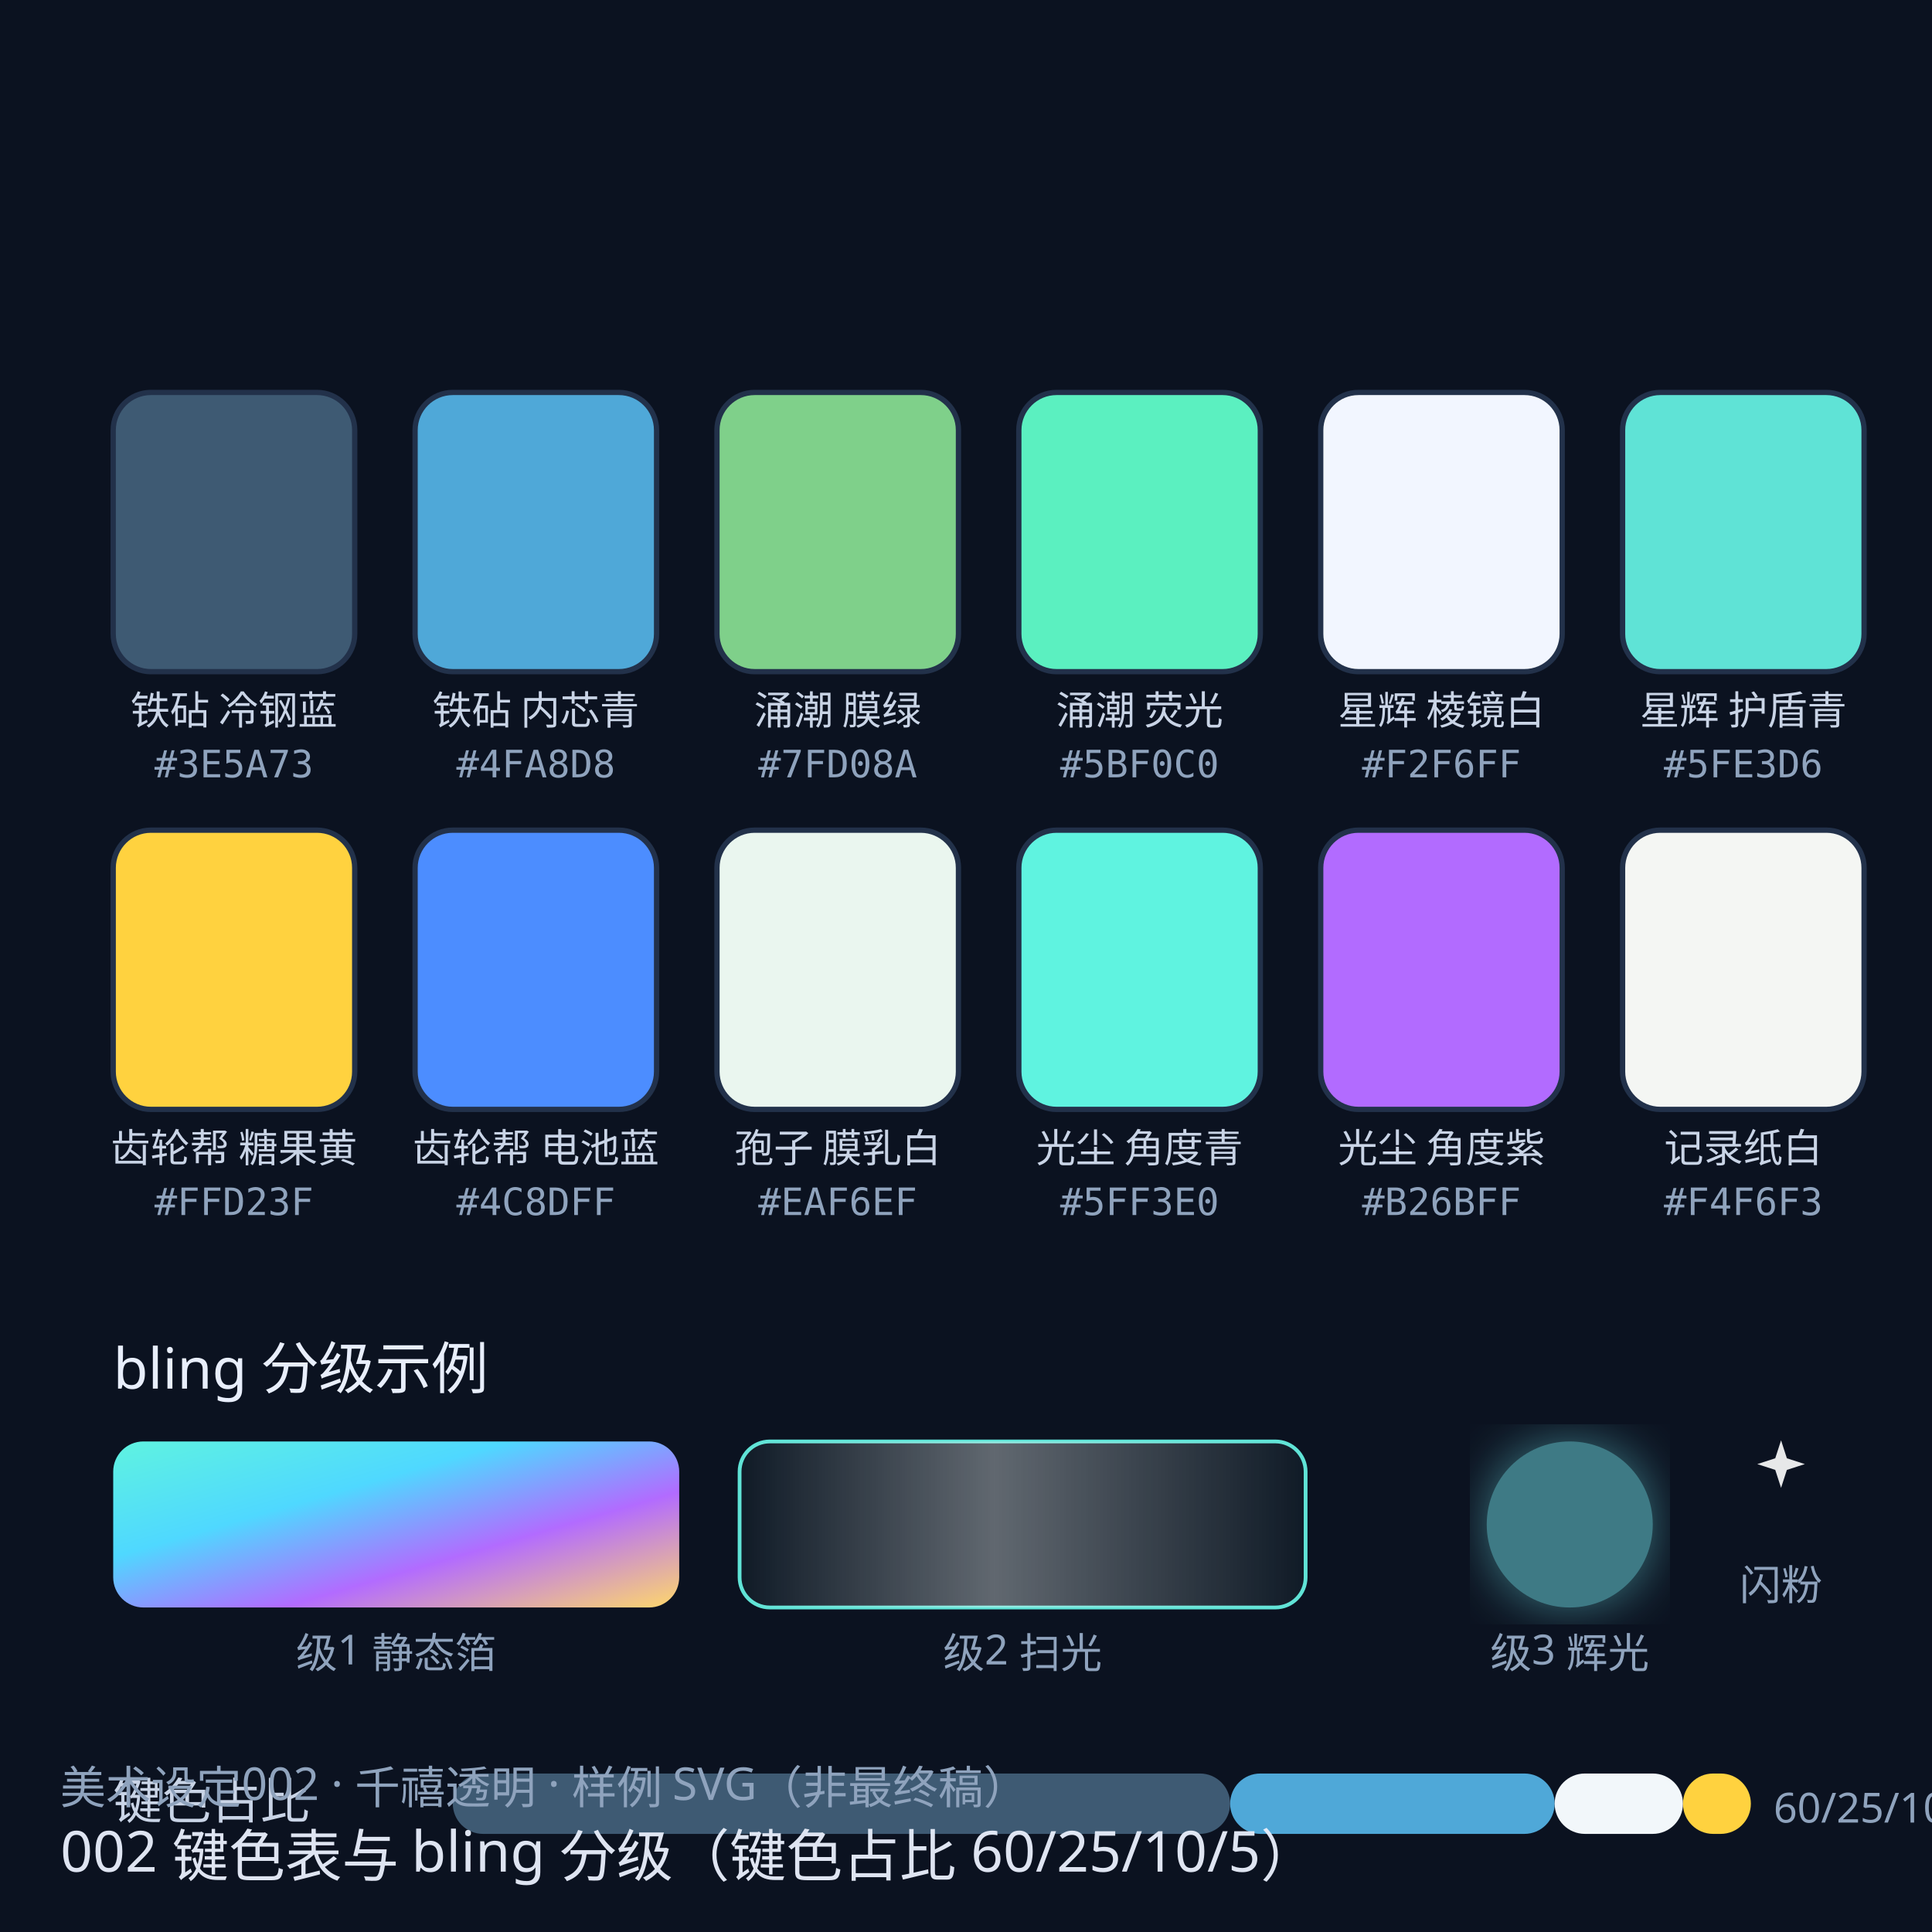
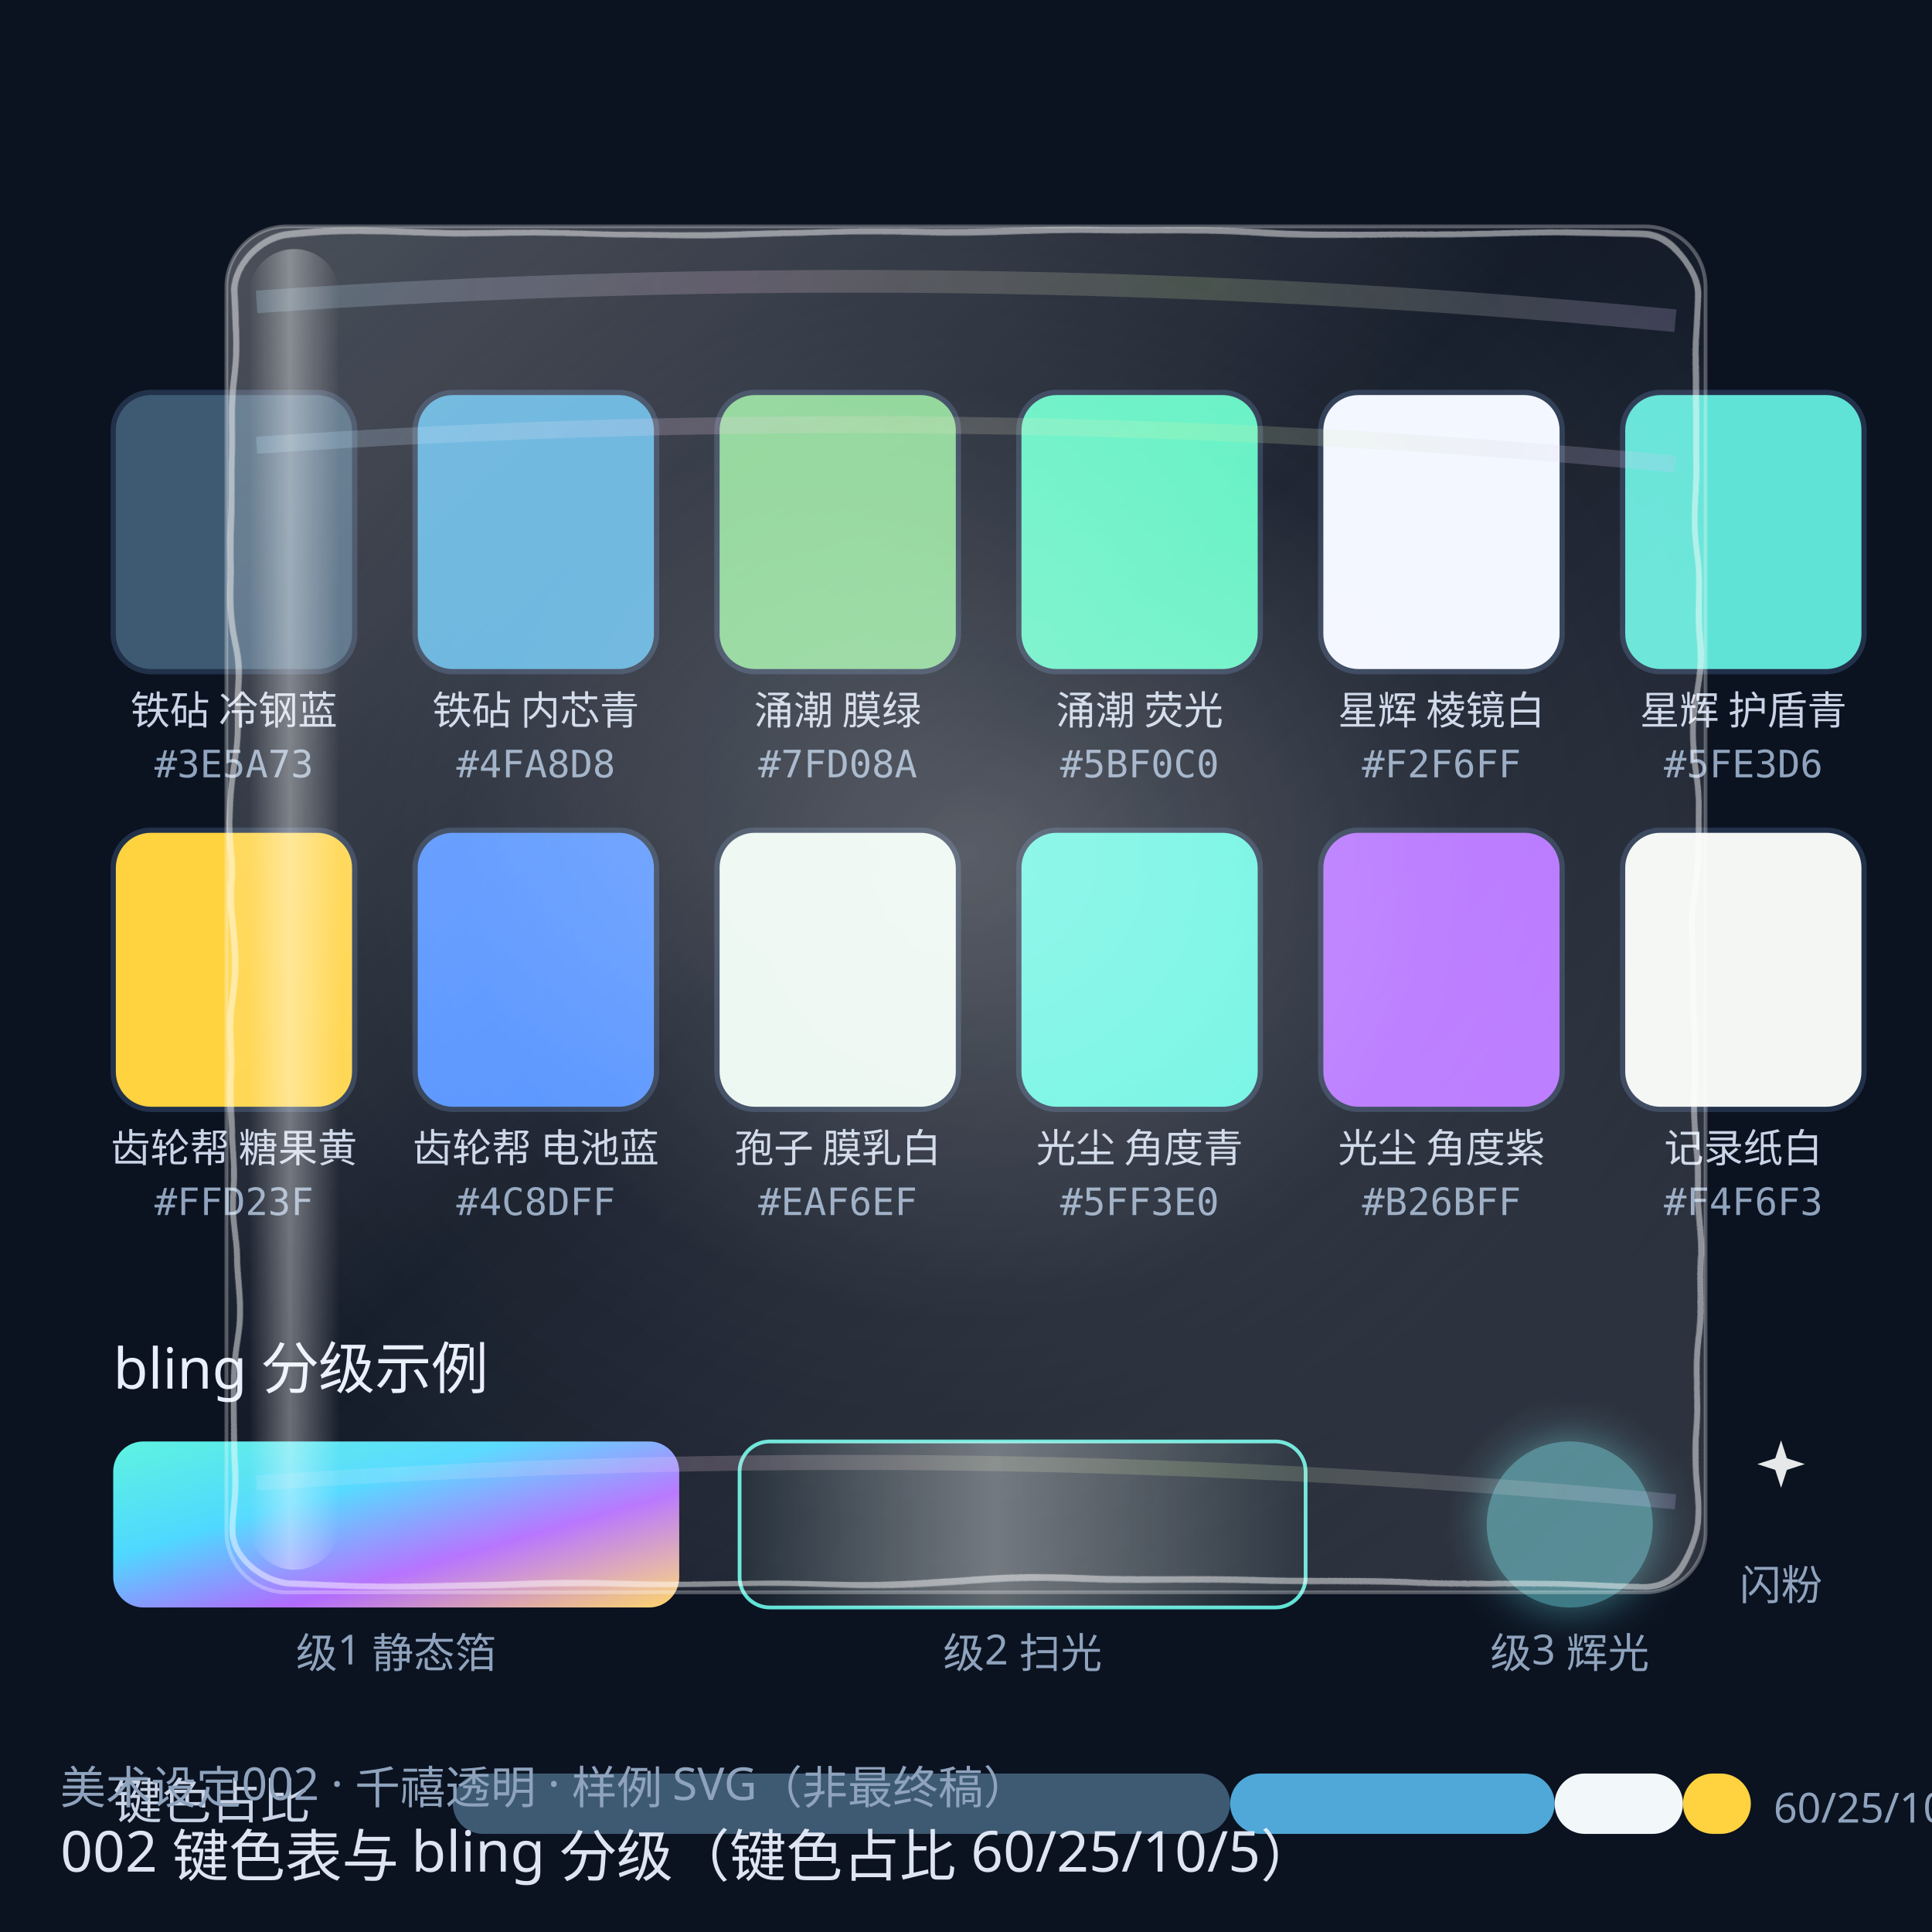
<svg xmlns="http://www.w3.org/2000/svg" viewBox="0 0 512 512" width="512" height="512" role="img" aria-label="002 键色表与 bling 分级（键色占比 60/25/10/5）">
+   <defs>
+     <linearGradient id="foil" x1="0" y1="0" x2="1" y2="1">
+       <stop offset="0" stop-color="#5FF3E0" />
+       <stop offset=".35" stop-color="#4FD8FF" />
+       <stop offset=".65" stop-color="#B26BFF" />
+       <stop offset="1" stop-color="#FFD86B" />
+     </linearGradient>
+     <linearGradient id="spec" x1="0" y1="0" x2="1" y2="0">
+       <stop offset="0" stop-color="#FFFFFF" stop-opacity="0" />
+       <stop offset=".45" stop-color="#FFFFFF" stop-opacity=".85" />
+       <stop offset="1" stop-color="#FFFFFF" stop-opacity="0" />
+     </linearGradient>
+     <linearGradient id="sheen" x1="0" y1="0" x2="1" y2="1">
+       <stop offset="0" stop-color="#FFFFFF" stop-opacity=".28" />
+       <stop offset=".45" stop-color="#FFFFFF" stop-opacity=".04" />
+       <stop offset="1" stop-color="#FFFFFF" stop-opacity=".16" />
+     </linearGradient>
+     <linearGradient id="iri" x1="0" y1="0" x2="1" y2="0">
+       <stop offset="0" stop-color="#B6E8FF" stop-opacity=".55" />
+       <stop offset=".33" stop-color="#FFD3EE" stop-opacity=".5" />
+       <stop offset=".66" stop-color="#DDF7A8" stop-opacity=".45" />
+       <stop offset="1" stop-color="#DCC9FF" stop-opacity=".5" />
+     </linearGradient>
+     <radialGradient id="inner" cx="50%" cy="46%" r="62%">
+       <stop offset="0" stop-color="#FFFFFF" stop-opacity=".38" />
+       <stop offset=".55" stop-color="#FFFFFF" stop-opacity=".07" />
+       <stop offset="1" stop-color="#FFFFFF" stop-opacity="0" />
+     </radialGradient>
+     <pattern id="dust" width="6" height="6" patternUnits="userSpaceOnUse">
+       <rect width="6" height="6" fill="none" />
+       <circle cx="1.5" cy="2" r=".6" fill="#FFFFFF" opacity=".16" />
+       <circle cx="4.5" cy="4.5" r=".5" fill="#FFFFFF" opacity=".1" />
+     </pattern>
+     <pattern id="scan" width="4" height="4" patternUnits="userSpaceOnUse">
+       <rect width="4" height="1" fill="#000000" opacity=".12" />
+     </pattern>
+     <filter id="bloom" x="-30%" y="-30%" width="160%" height="160%">
+       <feGaussianBlur stdDeviation="6" result="b" />
+       <feMerge>
+         <feMergeNode in="b" />
+         <feMergeNode in="SourceGraphic" />
+       </feMerge>
+     </filter>
+     <filter id="refract" x="-10%" y="-10%" width="120%" height="120%">
+       <feTurbulence type="fractalNoise" baseFrequency="0.012 0.03" numOctaves="2" seed="7" result="n" />
+       <feDisplacementMap in="SourceGraphic" in2="n" scale="6" xChannelSelector="R" yChannelSelector="G" />
+     </filter>
+   </defs>
  <defs>
    <linearGradient id="foil" x1="0" y1="0" x2="1" y2="1">
      <stop offset="0" stop-color="#5FF3E0" />
      <stop offset=".35" stop-color="#4FD8FF" />
      <stop offset=".65" stop-color="#B26BFF" />
      <stop offset="1" stop-color="#FFD86B" />
    </linearGradient>
    <linearGradient id="candy" x1="0" y1="0" x2="0" y2="1">
      <stop offset="0" stop-color="#FFF3C4" stop-opacity=".95" />
      <stop offset=".5" stop-color="#FFD23F" stop-opacity=".8" />
      <stop offset="1" stop-color="#FF9A3C" stop-opacity=".75" />
    </linearGradient>
    <linearGradient id="jelly" x1="0" y1="0" x2="1" y2="1">
      <stop offset="0" stop-color="#BCE8C4" stop-opacity=".85" />
      <stop offset=".4" stop-color="#7FD08A" stop-opacity=".7" />
      <stop offset=".75" stop-color="#5BF0C0" stop-opacity=".6" />
      <stop offset="1" stop-color="#6BE8FF" stop-opacity=".55" />
    </linearGradient>
    <linearGradient id="crystal" x1="0" y1="0" x2="0" y2="1">
      <stop offset="0" stop-color="#FFFFFF" stop-opacity=".95" />
      <stop offset=".5" stop-color="#EAF1FA" stop-opacity=".7" />
      <stop offset="1" stop-color="#5FE3D6" stop-opacity=".55" />
    </linearGradient>
    <linearGradient id="acrylic" x1="0" y1="0" x2="1" y2="1">
      <stop offset="0" stop-color="#F2F7FA" stop-opacity=".55" />
      <stop offset=".45" stop-color="#AFD3E8" stop-opacity=".3" />
      <stop offset="1" stop-color="#3E5A73" stop-opacity=".45" />
    </linearGradient>
    <radialGradient id="coreA" cx="50%" cy="50%" r="60%">
      <stop offset="0" stop-color="#9FE0FF" stop-opacity=".95" />
      <stop offset="1" stop-color="#4FA8D8" stop-opacity="0" />
    </radialGradient>
    <radialGradient id="coreT" cx="50%" cy="50%" r="60%">
      <stop offset="0" stop-color="#D6FF6B" stop-opacity=".9" />
      <stop offset="1" stop-color="#5BF0C0" stop-opacity="0" />
    </radialGradient>
    <radialGradient id="coreF" cx="50%" cy="50%" r="60%">
      <stop offset="0" stop-color="#FFFFFF" stop-opacity=".95" />
      <stop offset="1" stop-color="#5FE3D6" stop-opacity="0" />
    </radialGradient>
    <linearGradient id="spec" x1="0" y1="0" x2="1" y2="0">
      <stop offset="0" stop-color="#FFFFFF" stop-opacity="0" />
      <stop offset=".45" stop-color="#FFFFFF" stop-opacity=".85" />
      <stop offset="1" stop-color="#FFFFFF" stop-opacity="0" />
    </linearGradient>
    <filter id="bloom">
      <feGaussianBlur stdDeviation="7" result="b" />
      <feMerge>
        <feMergeNode in="b" />
        <feMergeNode in="SourceGraphic" />
      </feMerge>
    </filter>
    <g id="spark">
      <path d="M0 -9 L2.2 -2.2 L9 0 L2.2 2.2 L0 9 L-2.2 2.2 L-9 0 L-2.2 -2.2 Z" fill="#FFFFFF" opacity=".9" />
    </g>
  </defs>
  <rect width="512" height="512" fill="#0b1220" />
  <g>
    <g>
      <rect x="30" y="104" width="64" height="74" rx="10" fill="#3E5A73" stroke="#22314a" stroke-width="1.4" />
      <text x="62" y="192" text-anchor="middle" font-family="PingFang SC, sans-serif" font-size="10.5" fill="#c9d4e6">铁砧 冷钢蓝</text>
      <text x="62" y="206" text-anchor="middle" font-family="monospace" font-size="10" fill="#8fa3bd">#3E5A73</text>
    </g>
    <g>
      <rect x="110" y="104" width="64" height="74" rx="10" fill="#4FA8D8" stroke="#22314a" stroke-width="1.4" />
      <text x="142" y="192" text-anchor="middle" font-family="PingFang SC, sans-serif" font-size="10.5" fill="#c9d4e6">铁砧 内芯青</text>
      <text x="142" y="206" text-anchor="middle" font-family="monospace" font-size="10" fill="#8fa3bd">#4FA8D8</text>
    </g>
    <g>
      <rect x="190" y="104" width="64" height="74" rx="10" fill="#7FD08A" stroke="#22314a" stroke-width="1.4" />
      <text x="222" y="192" text-anchor="middle" font-family="PingFang SC, sans-serif" font-size="10.5" fill="#c9d4e6">涌潮 膜绿</text>
      <text x="222" y="206" text-anchor="middle" font-family="monospace" font-size="10" fill="#8fa3bd">#7FD08A</text>
    </g>
    <g>
      <rect x="270" y="104" width="64" height="74" rx="10" fill="#5BF0C0" stroke="#22314a" stroke-width="1.4" />
      <text x="302" y="192" text-anchor="middle" font-family="PingFang SC, sans-serif" font-size="10.5" fill="#c9d4e6">涌潮 荧光</text>
      <text x="302" y="206" text-anchor="middle" font-family="monospace" font-size="10" fill="#8fa3bd">#5BF0C0</text>
    </g>
    <g>
      <rect x="350" y="104" width="64" height="74" rx="10" fill="#F2F6FF" stroke="#22314a" stroke-width="1.4" />
      <text x="382" y="192" text-anchor="middle" font-family="PingFang SC, sans-serif" font-size="10.5" fill="#c9d4e6">星辉 棱镜白</text>
      <text x="382" y="206" text-anchor="middle" font-family="monospace" font-size="10" fill="#8fa3bd">#F2F6FF</text>
    </g>
    <g>
      <rect x="430" y="104" width="64" height="74" rx="10" fill="#5FE3D6" stroke="#22314a" stroke-width="1.4" />
      <text x="462" y="192" text-anchor="middle" font-family="PingFang SC, sans-serif" font-size="10.5" fill="#c9d4e6">星辉 护盾青</text>
      <text x="462" y="206" text-anchor="middle" font-family="monospace" font-size="10" fill="#8fa3bd">#5FE3D6</text>
    </g>
    <g>
      <rect x="30" y="220" width="64" height="74" rx="10" fill="#FFD23F" stroke="#22314a" stroke-width="1.4" />
      <text x="62" y="308" text-anchor="middle" font-family="PingFang SC, sans-serif" font-size="10.5" fill="#c9d4e6">齿轮帮 糖果黄</text>
      <text x="62" y="322" text-anchor="middle" font-family="monospace" font-size="10" fill="#8fa3bd">#FFD23F</text>
    </g>
    <g>
      <rect x="110" y="220" width="64" height="74" rx="10" fill="#4C8DFF" stroke="#22314a" stroke-width="1.4" />
      <text x="142" y="308" text-anchor="middle" font-family="PingFang SC, sans-serif" font-size="10.5" fill="#c9d4e6">齿轮帮 电池蓝</text>
      <text x="142" y="322" text-anchor="middle" font-family="monospace" font-size="10" fill="#8fa3bd">#4C8DFF</text>
    </g>
    <g>
      <rect x="190" y="220" width="64" height="74" rx="10" fill="#EAF6EF" stroke="#22314a" stroke-width="1.4" />
      <text x="222" y="308" text-anchor="middle" font-family="PingFang SC, sans-serif" font-size="10.5" fill="#c9d4e6">孢子 膜乳白</text>
      <text x="222" y="322" text-anchor="middle" font-family="monospace" font-size="10" fill="#8fa3bd">#EAF6EF</text>
    </g>
    <g>
      <rect x="270" y="220" width="64" height="74" rx="10" fill="#5FF3E0" stroke="#22314a" stroke-width="1.4" />
      <text x="302" y="308" text-anchor="middle" font-family="PingFang SC, sans-serif" font-size="10.5" fill="#c9d4e6">光尘 角度青</text>
      <text x="302" y="322" text-anchor="middle" font-family="monospace" font-size="10" fill="#8fa3bd">#5FF3E0</text>
    </g>
    <g>
      <rect x="350" y="220" width="64" height="74" rx="10" fill="#B26BFF" stroke="#22314a" stroke-width="1.4" />
      <text x="382" y="308" text-anchor="middle" font-family="PingFang SC, sans-serif" font-size="10.5" fill="#c9d4e6">光尘 角度紫</text>
      <text x="382" y="322" text-anchor="middle" font-family="monospace" font-size="10" fill="#8fa3bd">#B26BFF</text>
    </g>
    <g>
      <rect x="430" y="220" width="64" height="74" rx="10" fill="#F4F6F3" stroke="#22314a" stroke-width="1.4" />
      <text x="462" y="308" text-anchor="middle" font-family="PingFang SC, sans-serif" font-size="10.5" fill="#c9d4e6">记录纸白</text>
      <text x="462" y="322" text-anchor="middle" font-family="monospace" font-size="10" fill="#8fa3bd">#F4F6F3</text>
    </g>
    <text x="30" y="368" font-family="PingFang SC, sans-serif" font-size="15" fill="#e8eefb">bling 分级示例</text>
    <rect x="30" y="382" width="150" height="44" rx="8" fill="url(#foil)" />
    <text x="105" y="442" text-anchor="middle" font-family="PingFang SC, sans-serif" font-size="11" fill="#8fa3bd">级1 静态箔</text>
    <rect x="196" y="382" width="150" height="44" rx="8" fill="#0f1a26" stroke="#5FE3D6" />
    <rect x="196" y="382" width="150" height="44" rx="8" fill="url(#spec)" opacity=".4" />
    <text x="271" y="442" text-anchor="middle" font-family="PingFang SC, sans-serif" font-size="11" fill="#8fa3bd">级2 扫光</text>
    <circle cx="416" cy="404" r="22" fill="#7CF9FF" opacity=".45" filter="url(#bloom)" />
    <text x="416" y="442" text-anchor="middle" font-family="PingFang SC, sans-serif" font-size="11" fill="#8fa3bd">级3 辉光</text>
    <use href="#spark" transform="translate(472,388) scale(.7)" />
    <text x="472" y="424" text-anchor="middle" font-family="PingFang SC, sans-serif" font-size="11" fill="#8fa3bd">闪粉</text>
    <text x="30" y="482" font-family="PingFang SC, sans-serif" font-size="13" fill="#c9d4e6">键色占比</text>
    <rect x="120" y="470" width="206" height="16" rx="8" fill="#3E5A73" />
    <rect x="326" y="470" width="86" height="16" rx="8" fill="#4FA8D8" />
    <rect x="412" y="470" width="34" height="16" rx="8" fill="#F2F7FA" />
    <rect x="446" y="470" width="18" height="16" rx="8" fill="#FFD23F" />
    <text x="470" y="483" font-family="PingFang SC, sans-serif" font-size="11" fill="#8fa3bd">60/25/10/5</text>
  </g>
  <text x="16" y="496" font-family="PingFang SC, Noto Sans SC, sans-serif" font-size="15" fill="#e8eefb" opacity=".95">002 键色表与 bling 分级（键色占比 60/25/10/5）</text>
+   <g opacity=".95">
+     <rect x="60" y="60" width="392" height="362" rx="16" fill="url(#sheen)" />
+     <g opacity=".42">
+       <path d="M68 80 Q 256 67 444 85" fill="none" stroke="url(#iri)" stroke-width="6" />
+       <path d="M68 118 Q 256 105 444 123" fill="none" stroke="url(#iri)" stroke-width="4.5" />
+       <path d="M68 393 Q 256 380 444 398" fill="none" stroke="url(#iri)" stroke-width="4" />
+     </g>
+     <rect x="60" y="60" width="392" height="362" rx="16" fill="url(#inner)" opacity=".8" />
+     <g opacity=".5" filter="url(#refract)">
+       <rect x="62" y="62" width="388" height="358" rx="15" fill="none" stroke="#FFFFFF" stroke-width="1.6" />
+     </g>
+     <rect x="66" y="66" width="24" height="350" rx="12" fill="url(#spec)" opacity=".45" />
+     <rect x="60" y="60" width="392" height="362" rx="16" fill="none" stroke="#FFFFFF" stroke-width="1" opacity=".3" />
+   </g>
  <text x="16" y="478" font-family="PingFang SC, Noto Sans SC, sans-serif" font-size="12" fill="#8fa3bd">美术设定002 · 千禧透明 · 样例 SVG（非最终稿）</text>
</svg>
